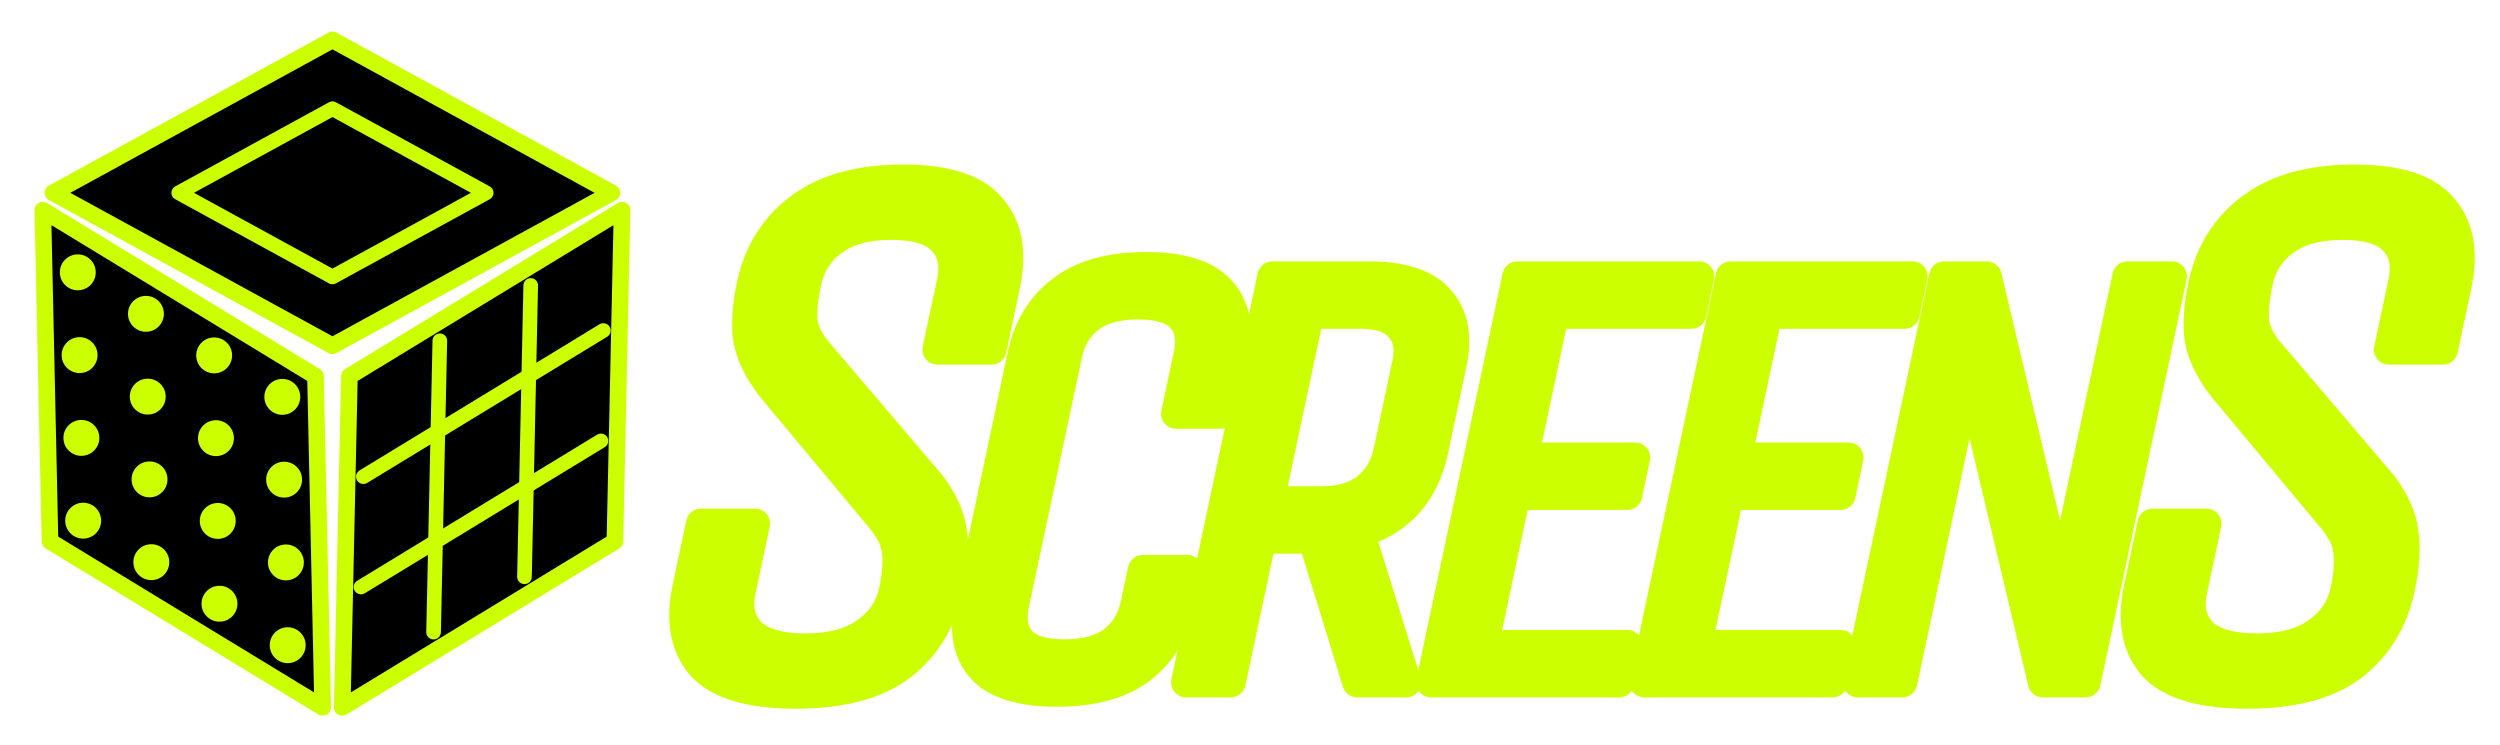
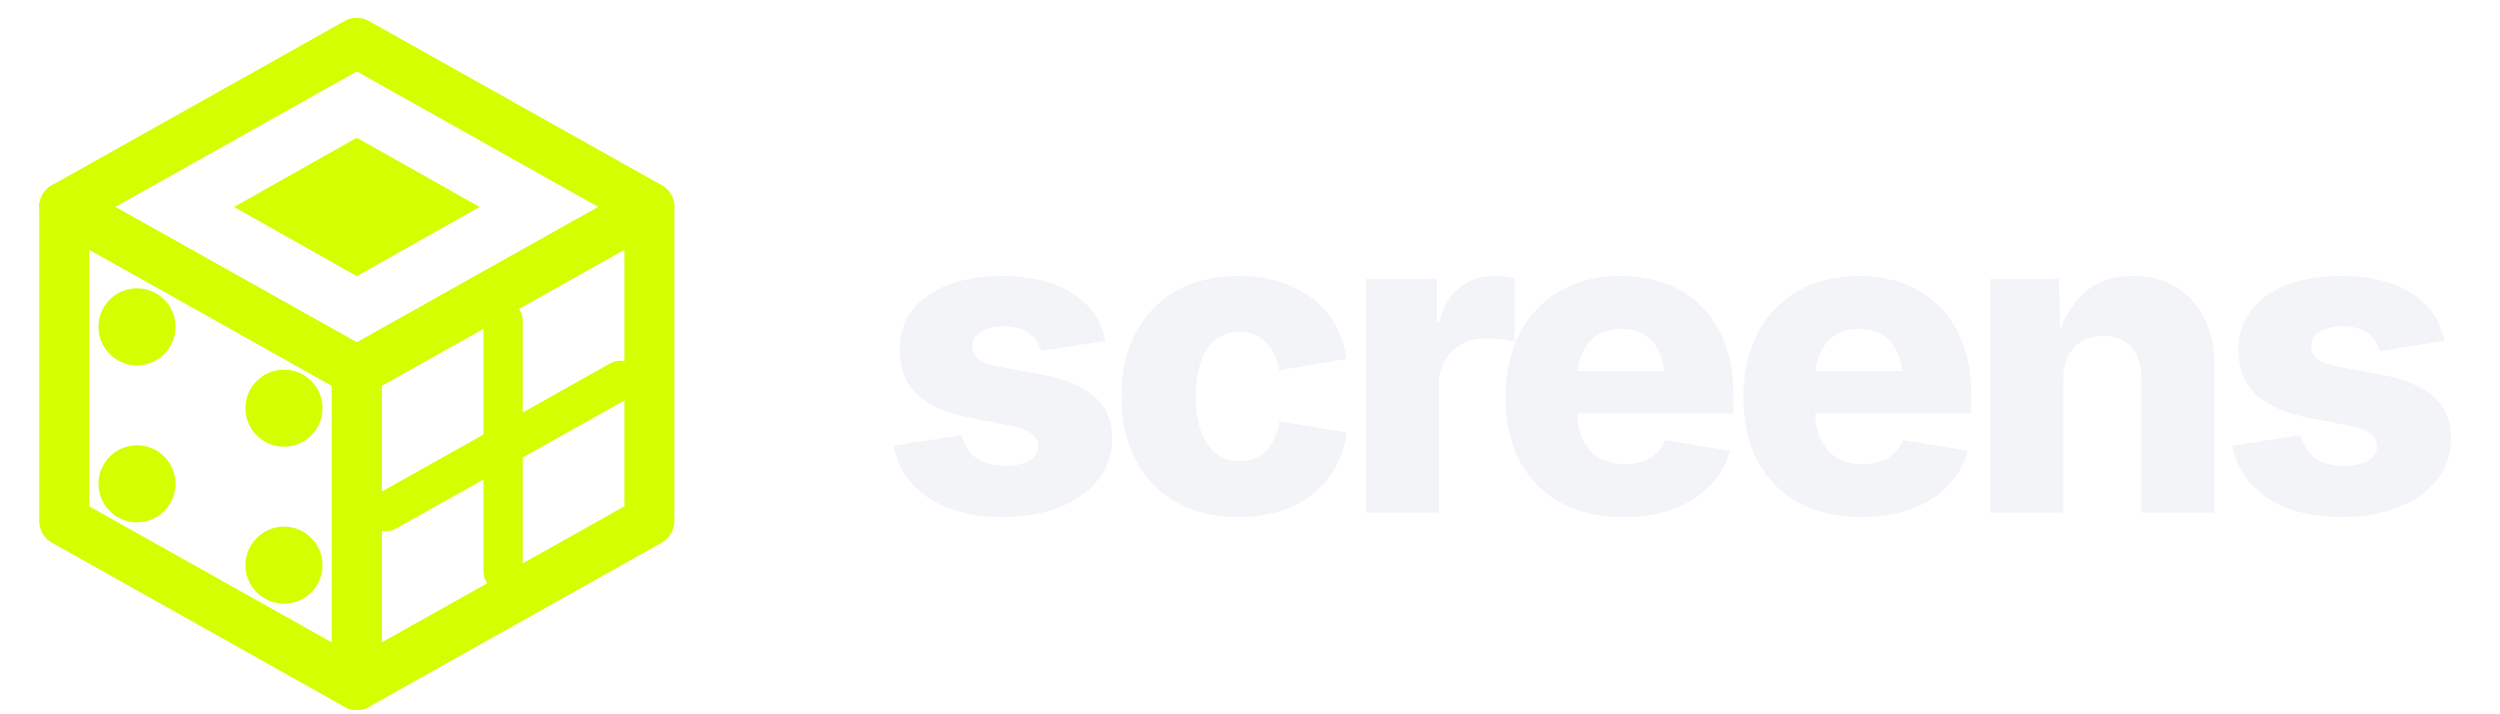
- <svg xmlns="http://www.w3.org/2000/svg" viewBox="70 15 376 112" width="376" height="112" fill="none">
-   <g transform="translate(24 -4)">
-     <path d="M96.00 25.00 L138.03 48.00 L96.00 71.00 L53.97 48.00 Z" fill="black" stroke="#ccff00" stroke-width="2.5" stroke-linejoin="round" />
-     <path d="M52.44 50.61 L93.45 75.58 L94.53 125.39 L53.52 100.42 Z" fill="black" stroke="#ccff00" stroke-width="2.5" stroke-linejoin="round" />
-     <path d="M98.55 75.58 L139.56 50.61 L138.48 100.42 L97.47 125.39 Z" fill="black" stroke="#ccff00" stroke-width="2.5" stroke-linejoin="round" />
-     <circle cx="57.70" cy="59.96" r="2.7" fill="#ccff00" />
-     <circle cx="57.97" cy="72.41" r="2.7" fill="#ccff00" />
-     <circle cx="58.24" cy="84.86" r="2.7" fill="#ccff00" />
-     <circle cx="58.51" cy="97.31" r="2.7" fill="#ccff00" />
-     <circle cx="67.95" cy="66.20" r="2.7" fill="#ccff00" />
-     <circle cx="68.22" cy="78.65" r="2.7" fill="#ccff00" />
-     <circle cx="68.49" cy="91.10" r="2.7" fill="#ccff00" />
-     <circle cx="68.76" cy="103.55" r="2.7" fill="#ccff00" />
-     <circle cx="78.21" cy="72.45" r="2.7" fill="#ccff00" />
-     <circle cx="78.48" cy="84.90" r="2.7" fill="#ccff00" />
-     <circle cx="78.75" cy="97.35" r="2.7" fill="#ccff00" />
-     <circle cx="79.01" cy="109.80" r="2.7" fill="#ccff00" />
-     <circle cx="88.46" cy="78.69" r="2.7" fill="#ccff00" />
-     <circle cx="88.73" cy="91.14" r="2.7" fill="#ccff00" />
-     <circle cx="89.00" cy="103.59" r="2.7" fill="#ccff00" />
-     <circle cx="89.27" cy="116.04" r="2.7" fill="#ccff00" />
-     <path d="M112.15 70.25 L111.21 114.07" stroke="#ccff00" stroke-width="2.2" stroke-linecap="round" />
-     <path d="M125.82 61.93 L124.88 105.75" stroke="#ccff00" stroke-width="2.2" stroke-linecap="round" />
-     <path d="M100.65 90.69 L136.74 68.71" stroke="#ccff00" stroke-width="2.2" stroke-linecap="round" />
-     <path d="M100.29 107.29 L136.38 85.31" stroke="#ccff00" stroke-width="2.2" stroke-linecap="round" />
-     <path d="M96.00 35.35 L119.12 48.00 L96.00 60.65 L72.88 48.00 Z" fill="none" stroke="#ccff00" stroke-width="2.2" stroke-linejoin="round" />
+ <svg xmlns="http://www.w3.org/2000/svg" viewBox="0 0 420.4 120" width="420.4" height="120" role="img" aria-label="SCREENS">
+   <g transform="translate(0 0) scale(1.25)" fill="none" stroke="#d4ff00" stroke-width="7" stroke-linecap="round" stroke-linejoin="round">
+     <g transform="scale(.96)" stroke="#d4ff00" stroke-width="7">
+       <path d="M50 6L91 29L50 52L9 29Z" />
+       <path d="M9 29L50 52V96L9 73Z" />
+       <path d="M50 52L91 29V73L50 96Z" />
+       <g fill="#d4ff00" stroke="none">
+         <circle cx="19.2" cy="45.8" r="5.4" />
+         <circle cx="19.2" cy="67.8" r="5.4" />
+         <circle cx="39.8" cy="57.2" r="5.4" />
+         <circle cx="39.8" cy="79.2" r="5.4" />
+         <path d="M50 19.3L67.2 29L50 38.7L32.8 29Z" />
+       </g>
+       <path d="M70.5 44.9V80.1M54.1 71.7L86.9 53.3" stroke-width="5.5" />
+     </g>
  </g>
-   <path d="M210.03 87.95C211.84 90.376 212.891 92.727 213.182 95.001C213.551 97.276 213.381 100.081 212.672 103.418C211.625 108.346 209.244 112.251 205.531 115.133C201.834 117.938 196.536 119.341 189.637 119.341C182.815 119.341 178.113 117.938 175.532 115.133C173.043 112.251 172.323 108.346 173.37 103.418L175.425 93.75H183.565L181.413 103.873C180.865 106.451 181.352 108.536 182.874 110.128C184.474 111.72 187.211 112.517 191.087 112.517C194.963 112.517 198.001 111.72 200.2 110.128C202.476 108.536 203.888 106.451 204.436 103.873C204.936 101.522 205.083 99.551 204.879 97.958C204.753 96.366 203.914 94.66 202.363 92.84L186.056 73.278C184.169 70.851 183.002 68.501 182.555 66.226C182.186 63.951 182.348 61.184 183.041 57.923C184.088 52.995 186.499 49.127 190.274 46.322C194.065 43.441 199.255 42 205.844 42C212.355 42 216.777 43.441 219.111 46.322C221.538 49.127 222.227 52.995 221.18 57.923L219.125 67.591H210.985L213.137 57.468C213.701 54.814 213.253 52.729 211.792 51.213C210.348 49.62 207.765 48.824 204.044 48.824C200.323 48.824 197.402 49.62 195.281 51.213C193.176 52.729 191.841 54.814 191.277 57.468C190.777 59.819 190.591 61.79 190.717 63.383C190.921 64.975 191.807 66.643 193.374 68.387L210.03 87.95Z" fill="#ccff00" />
-   <path d="M205.843 39.75C212.509 39.75 217.808 41.194 220.811 44.85C223.851 48.364 224.518 53.039 223.381 58.391L221.326 68.059C221.105 69.098 220.187 69.841 219.125 69.841H210.985C210.306 69.841 209.664 69.534 209.237 69.007C208.81 68.479 208.644 67.787 208.785 67.123L210.936 57C211.395 54.841 210.966 53.599 210.172 52.773C210.156 52.757 210.141 52.741 210.126 52.725C209.333 51.85 207.568 51.074 204.045 51.074C200.62 51.074 198.234 51.809 196.632 53.012C196.62 53.02 196.608 53.03 196.596 53.038C194.967 54.212 193.931 55.801 193.477 57.935C193.009 60.14 192.862 61.862 192.958 63.153C193.089 64.058 193.607 65.203 194.796 66.595L195.049 66.883L211.743 86.491L211.834 86.605C213.785 89.221 215.036 91.904 215.403 94.641C215.833 97.289 215.615 100.396 214.873 103.886C213.723 109.294 211.075 113.679 206.911 116.91C206.904 116.915 206.898 116.92 206.891 116.925C202.653 120.141 196.798 121.591 189.636 121.591C182.646 121.591 177.118 120.18 173.876 116.656C173.86 116.639 173.844 116.621 173.829 116.604C170.74 113.027 170.027 108.325 171.17 102.95L173.224 93.282C173.445 92.243 174.363 91.5 175.425 91.5H183.565C184.244 91.5 184.886 91.807 185.313 92.334C185.74 92.862 185.906 93.554 185.765 94.218L183.614 104.341C183.19 106.338 183.593 107.607 184.479 108.549C185.447 109.498 187.43 110.267 191.088 110.267C194.685 110.267 197.197 109.524 198.88 108.306C198.889 108.298 198.9 108.291 198.91 108.284C200.747 106.999 201.812 105.393 202.235 103.405C202.706 101.192 202.808 99.493 202.648 98.244C202.644 98.208 202.639 98.173 202.636 98.137C202.562 97.199 202.039 95.929 200.65 94.3C200.645 94.294 200.64 94.287 200.634 94.281L184.328 74.718C184.312 74.698 184.295 74.679 184.28 74.659C182.244 72.042 180.88 69.373 180.347 66.659C180.343 66.635 180.338 66.61 180.334 66.586C179.905 63.943 180.112 60.877 180.84 57.455C181.99 52.041 184.677 47.686 188.913 44.53L189.32 44.228C193.579 41.163 199.163 39.75 205.843 39.75ZM205.843 44.25C199.561 44.25 194.909 45.625 191.635 48.113C191.629 48.118 191.622 48.123 191.616 48.128C188.314 50.582 186.184 53.956 185.242 58.391C184.587 61.473 184.468 63.932 184.771 65.834C185.137 67.652 186.099 69.663 187.813 71.872L204.389 91.759C205.903 93.627 206.918 95.605 207.111 97.672C207.359 99.607 207.166 101.853 206.637 104.341C205.966 107.497 204.217 110.052 201.518 111.949L201.519 111.95C198.804 113.917 195.242 114.767 191.088 114.767C187.015 114.767 183.524 113.95 181.287 111.723C181.274 111.71 181.261 111.696 181.248 111.683C179.106 109.442 178.545 106.547 179.213 103.405L180.787 96H177.248L175.571 103.886C174.623 108.348 175.34 111.448 177.21 113.633C179.138 115.707 183.009 117.091 189.636 117.091C196.273 117.091 201.014 115.735 204.171 113.34C207.421 110.81 209.527 107.39 210.471 102.95C211.148 99.768 211.27 97.263 210.962 95.361C210.958 95.337 210.954 95.312 210.951 95.287C210.723 93.512 209.887 91.534 208.258 89.34L191.662 69.846C189.945 67.924 188.767 65.862 188.486 63.669C188.481 63.633 188.477 63.596 188.474 63.56C188.324 61.672 188.551 59.467 189.076 57C189.75 53.827 191.384 51.246 193.965 49.387C196.601 47.424 200.046 46.574 204.045 46.574C207.934 46.574 211.312 47.38 213.412 49.651C215.538 51.859 216.007 54.787 215.338 57.935L213.763 65.341H217.302L218.979 57.455C219.937 52.95 219.222 49.89 217.409 47.794C217.393 47.776 217.377 47.757 217.362 47.738C215.69 45.674 212.166 44.25 205.843 44.25Z" fill="#ccff00" />
-   <path d="M241.88 100.723H248.604L247.506 105.89C246.64 109.962 244.674 113.188 241.606 115.568C238.552 117.885 234.336 119.044 228.957 119.044C223.578 119.044 219.822 117.885 217.689 115.568C215.569 113.188 214.942 109.962 215.807 105.89L223.796 68.308C224.661 64.236 226.621 61.042 229.675 58.724C232.742 56.344 236.966 55.154 242.345 55.154C247.724 55.154 251.473 56.344 253.593 58.724C255.726 61.042 256.359 64.236 255.494 68.308L253.597 77.234H246.873L248.77 68.308C249.276 65.927 248.9 64.08 247.643 62.764C246.45 61.449 244.284 60.791 241.147 60.791C238.073 60.791 235.66 61.449 233.907 62.764C232.155 64.08 231.026 65.927 230.52 68.308L222.531 105.89C222.039 108.208 222.382 110.056 223.562 111.434C224.82 112.749 227.017 113.407 230.155 113.407C233.229 113.407 235.642 112.749 237.394 111.434C239.16 110.056 240.289 108.208 240.782 105.89L241.88 100.723Z" fill="#ccff00" />
-   <path d="M242.345 52.904C247.927 52.904 252.481 54.117 255.247 57.201H255.248C258.027 60.22 258.658 64.243 257.695 68.776L255.797 77.702C255.576 78.741 254.659 79.484 253.597 79.484H246.872C246.194 79.484 245.551 79.177 245.124 78.65C244.697 78.123 244.531 77.43 244.672 76.766L246.57 67.84C246.978 65.917 246.595 64.924 246.017 64.319C246.003 64.305 245.99 64.29 245.977 64.276C245.442 63.686 244.105 63.042 241.147 63.042C238.369 63.042 236.492 63.638 235.258 64.564C233.99 65.516 233.126 66.865 232.72 68.776L224.732 106.358C224.346 108.172 224.664 109.226 225.228 109.918C225.86 110.544 227.274 111.157 230.155 111.157C232.921 111.157 234.793 110.564 236.027 109.645C237.34 108.614 238.194 107.246 238.581 105.422L239.679 100.254C239.9 99.216 240.818 98.472 241.88 98.472H248.604C249.283 98.472 249.926 98.779 250.353 99.306C250.78 99.834 250.946 100.526 250.805 101.19L249.706 106.358C248.739 110.909 246.505 114.615 242.986 117.345C242.979 117.35 242.973 117.355 242.966 117.36C239.391 120.073 234.633 121.294 228.956 121.294C223.37 121.294 218.811 120.111 216.033 117.091C216.024 117.082 216.016 117.073 216.008 117.064C213.273 113.992 212.643 109.959 213.607 105.422L221.595 67.84C222.561 63.298 224.784 59.618 228.295 56.947L228.636 56.69C232.184 54.084 236.834 52.904 242.345 52.904ZM242.345 57.404C237.276 57.404 233.6 58.526 231.054 60.502C231.048 60.506 231.042 60.511 231.036 60.516C228.45 62.478 226.76 65.184 225.996 68.776L218.008 106.358C217.244 109.953 217.862 112.368 219.356 114.056C220.847 115.665 223.798 116.794 228.956 116.794C234.038 116.794 237.714 115.697 240.246 113.775C242.851 111.747 244.543 109.005 245.305 105.422L245.826 102.972H243.703L242.983 106.358C242.387 109.161 240.987 111.484 238.779 113.208C238.768 113.216 238.756 113.225 238.745 113.233C236.473 114.938 233.524 115.657 230.155 115.657C226.82 115.657 223.839 114.979 221.936 112.989C221.908 112.959 221.88 112.928 221.853 112.897C220.085 110.832 219.741 108.197 220.33 105.422L228.319 67.84C228.924 64.991 230.321 62.643 232.557 60.964C234.828 59.26 237.778 58.542 241.147 58.542C244.464 58.542 247.459 59.212 249.31 61.252H249.309C251.211 63.274 251.57 65.958 250.971 68.776L249.652 74.984H251.775L253.293 67.84C254.061 64.23 253.424 61.864 251.937 60.248C251.929 60.239 251.921 60.229 251.912 60.22C250.437 58.564 247.505 57.404 242.345 57.404Z" fill="#ccff00" />
-   <path d="M248.383 117.635L261.364 56.563H275.868C280.991 56.563 284.549 57.753 286.54 60.134C288.609 62.451 289.211 65.646 288.345 69.717L285.549 82.871C284.897 85.94 283.64 88.54 281.778 90.669C279.93 92.736 277.504 94.208 274.5 95.085L281.522 117.635H274.126L267.48 96.025H259.7L255.107 117.635H248.383ZM281.621 69.717C282.114 67.4 281.764 65.583 280.57 64.268C279.454 62.89 277.488 62.201 274.67 62.201H266.89L260.898 90.388H268.679C271.56 90.388 273.845 89.73 275.534 88.414C277.236 87.036 278.333 85.189 278.825 82.871L281.621 69.717Z" fill="#ccff00" />
-   <path d="M275.868 54.313C281.202 54.313 285.581 55.531 288.218 58.636H288.219C290.917 61.659 291.505 65.672 290.546 70.185L287.75 83.339C287.027 86.741 285.613 89.701 283.473 92.15C283.467 92.156 283.462 92.162 283.456 92.169C281.775 94.049 279.704 95.478 277.291 96.482L283.67 116.966C283.883 117.649 283.758 118.392 283.334 118.969C282.91 119.545 282.237 119.885 281.522 119.885H274.126C273.138 119.885 272.265 119.24 271.975 118.296L265.818 98.275H261.522L257.308 118.102C257.087 119.141 256.169 119.885 255.106 119.885H248.383C247.704 119.885 247.061 119.578 246.634 119.051C246.207 118.523 246.041 117.831 246.182 117.167L259.163 56.096C259.384 55.056 260.302 54.313 261.364 54.313H275.868ZM251.162 115.385H253.285L257.499 95.557L257.549 95.366C257.836 94.428 258.704 93.775 259.7 93.775H267.48L267.664 93.782C268.575 93.856 269.359 94.479 269.631 95.364L275.788 115.385H278.465L272.352 95.755C272.172 95.178 272.232 94.553 272.518 94.021C272.803 93.489 273.291 93.095 273.87 92.925C276.514 92.154 278.553 90.893 280.084 89.188C281.666 87.378 282.767 85.139 283.349 82.403L286.145 69.25C286.916 65.621 286.3 63.244 284.861 61.632C284.846 61.614 284.83 61.596 284.814 61.578C283.463 59.963 280.748 58.813 275.868 58.813H263.186L251.162 115.385ZM274.67 59.951C277.739 59.951 280.525 60.686 282.272 62.795C284.074 64.81 284.407 67.436 283.822 70.185L281.026 83.339C280.436 86.116 279.086 88.433 276.95 90.163C276.939 90.172 276.928 90.181 276.917 90.189C274.716 91.904 271.889 92.638 268.679 92.638H260.898C260.22 92.638 259.577 92.331 259.149 91.803C258.722 91.276 258.556 90.584 258.697 89.92L264.689 61.733L264.738 61.542C265.025 60.604 265.894 59.951 266.89 59.951H274.67ZM263.677 88.138H268.679C271.221 88.138 272.959 87.559 274.135 86.65C275.392 85.625 276.232 84.252 276.625 82.403L279.421 69.25C279.818 67.382 279.458 66.389 278.904 65.779C278.876 65.748 278.848 65.716 278.821 65.683C278.333 65.08 277.207 64.451 274.67 64.451H268.712L263.677 88.138Z" fill="#ccff00" />
-   <path d="M285.221 117.635L298.202 56.563H325.578L324.379 62.201H303.727L299.134 83.811H315.944L314.746 89.448H297.936L293.143 111.997H314.755L313.557 117.635H285.221Z" fill="#ccff00" />
-   <path d="M325.577 54.313C326.256 54.313 326.899 54.62 327.326 55.147C327.753 55.675 327.919 56.367 327.778 57.031L326.58 62.669C326.359 63.708 325.441 64.451 324.379 64.451H305.55L301.913 81.56H315.943C316.622 81.56 317.265 81.867 317.692 82.394C318.119 82.922 318.286 83.614 318.144 84.278L316.946 89.916C316.725 90.955 315.807 91.698 314.745 91.698H299.758L295.922 109.748H314.755C315.434 109.748 316.077 110.054 316.504 110.582C316.931 111.109 317.097 111.802 316.956 112.466L315.758 118.102C315.537 119.141 314.619 119.885 313.557 119.885H285.221C284.542 119.885 283.899 119.578 283.472 119.051C283.045 118.523 282.878 117.831 283.019 117.167L296.001 56.096C296.222 55.056 297.14 54.313 298.202 54.313H325.577ZM288 115.385H311.735L311.977 114.248H293.143C292.464 114.248 291.822 113.941 291.394 113.414C290.967 112.886 290.801 112.194 290.942 111.53L295.735 88.98L295.784 88.789C296.071 87.851 296.94 87.198 297.936 87.198H312.924L313.165 86.06H299.134C298.455 86.06 297.813 85.754 297.386 85.226C296.959 84.699 296.792 84.007 296.934 83.343L301.526 61.733L301.576 61.542C301.863 60.604 302.731 59.951 303.728 59.951H322.558L322.799 58.813H300.023L288 115.385Z" fill="#ccff00" />
-   <path d="M317.307 117.635L330.288 56.563H357.664L356.466 62.201H335.814L331.22 83.811H348.03L346.832 89.448H330.022L325.229 111.997H346.842L345.643 117.635H317.307Z" fill="#ccff00" />
-   <path d="M357.664 54.313C358.342 54.313 358.985 54.62 359.413 55.147C359.84 55.675 360.006 56.367 359.865 57.031L358.666 62.669C358.445 63.708 357.528 64.451 356.465 64.451H337.636L333.999 81.56H348.03C348.709 81.56 349.352 81.867 349.779 82.394C350.206 82.922 350.372 83.614 350.231 84.278L349.033 89.916C348.812 90.955 347.894 91.698 346.832 91.698H331.844L328.008 109.748H346.841C347.52 109.748 348.163 110.054 348.59 110.582C349.017 111.109 349.184 111.802 349.042 112.466L347.844 118.102C347.623 119.141 346.705 119.885 345.643 119.885H317.307C316.628 119.885 315.985 119.578 315.558 119.051C315.131 118.523 314.965 117.831 315.106 117.167L328.087 56.096C328.308 55.056 329.226 54.313 330.289 54.313H357.664ZM320.086 115.385H343.822L344.063 114.248H325.229C324.55 114.248 323.908 113.941 323.481 113.414C323.054 112.886 322.888 112.194 323.029 111.53L327.822 88.98L327.871 88.789C328.157 87.851 329.026 87.198 330.022 87.198H345.01L345.251 86.06H331.22C330.541 86.06 329.899 85.754 329.472 85.226C329.045 84.699 328.879 84.007 329.02 83.343L333.613 61.733L333.663 61.542C333.949 60.604 334.818 59.951 335.814 59.951H354.644L354.885 58.813H332.11L320.086 115.385Z" fill="#ccff00" />
-   <path d="M349.393 117.635L362.374 56.563H368.81L379.957 103.541L389.942 56.563H396.666L383.685 117.635H377.249L366.103 70.657L356.117 117.635H349.393Z" fill="#ccff00" />
-   <path d="M368.81 54.313L369.004 54.321C369.963 54.403 370.774 55.093 371 56.044L379.836 93.286L387.742 56.096L387.791 55.904C388.078 54.966 388.946 54.313 389.942 54.313H396.666C397.345 54.313 397.988 54.62 398.415 55.147C398.842 55.675 399.008 56.367 398.867 57.031L385.886 118.102C385.665 119.141 384.748 119.884 383.685 119.885H377.25C376.207 119.885 375.301 119.168 375.06 118.154L366.223 80.91L358.318 118.102C358.097 119.141 357.179 119.885 356.117 119.885H349.393C348.715 119.885 348.072 119.578 347.644 119.051C347.217 118.523 347.051 117.831 347.192 117.167L360.174 56.096C360.395 55.056 361.312 54.313 362.375 54.313H368.81ZM352.173 115.385H354.296L363.902 70.189L363.951 70C364.234 69.07 365.089 68.419 366.076 68.407C367.128 68.395 368.049 69.113 368.292 70.138L379.028 115.385H381.863L393.888 58.813H391.764L382.158 104.01C381.939 105.039 381.036 105.778 379.983 105.791C378.931 105.803 378.011 105.085 377.767 104.061L367.031 58.813H364.196L352.173 115.385Z" fill="#ccff00" />
-   <g transform="translate(218.3 0)">
-     <path d="M210.03 87.95C211.84 90.376 212.891 92.727 213.182 95.001C213.551 97.276 213.381 100.081 212.672 103.418C211.625 108.346 209.244 112.251 205.531 115.133C201.834 117.938 196.536 119.341 189.637 119.341C182.815 119.341 178.113 117.938 175.532 115.133C173.043 112.251 172.323 108.346 173.37 103.418L175.425 93.75H183.565L181.413 103.873C180.865 106.451 181.352 108.536 182.874 110.128C184.474 111.72 187.211 112.517 191.087 112.517C194.963 112.517 198.001 111.72 200.2 110.128C202.476 108.536 203.888 106.451 204.436 103.873C204.936 101.522 205.083 99.551 204.879 97.958C204.753 96.366 203.914 94.66 202.363 92.84L186.056 73.278C184.169 70.851 183.002 68.501 182.555 66.226C182.186 63.951 182.348 61.184 183.041 57.923C184.088 52.995 186.499 49.127 190.274 46.322C194.065 43.441 199.255 42 205.844 42C212.355 42 216.777 43.441 219.111 46.322C221.538 49.127 222.227 52.995 221.18 57.923L219.125 67.591H210.985L213.137 57.468C213.701 54.814 213.253 52.729 211.792 51.213C210.348 49.62 207.765 48.824 204.044 48.824C200.323 48.824 197.402 49.62 195.281 51.213C193.176 52.729 191.841 54.814 191.277 57.468C190.777 59.819 190.591 61.79 190.717 63.383C190.921 64.975 191.807 66.643 193.374 68.387L210.03 87.95Z" fill="#ccff00" />
-     <path d="M205.843 39.75C212.509 39.75 217.808 41.194 220.811 44.85C223.851 48.364 224.518 53.039 223.381 58.391L221.326 68.059C221.105 69.098 220.187 69.841 219.125 69.841H210.985C210.306 69.841 209.664 69.534 209.237 69.007C208.81 68.479 208.644 67.787 208.785 67.123L210.936 57C211.395 54.841 210.966 53.599 210.172 52.773C210.156 52.757 210.141 52.741 210.126 52.725C209.333 51.85 207.568 51.074 204.045 51.074C200.62 51.074 198.234 51.809 196.632 53.012C196.62 53.02 196.608 53.03 196.596 53.038C194.967 54.212 193.931 55.801 193.477 57.935C193.009 60.14 192.862 61.862 192.958 63.153C193.089 64.058 193.607 65.203 194.796 66.595L195.049 66.883L211.743 86.491L211.834 86.605C213.785 89.221 215.036 91.904 215.403 94.641C215.833 97.289 215.615 100.396 214.873 103.886C213.723 109.294 211.075 113.679 206.911 116.91C206.904 116.915 206.898 116.92 206.891 116.925C202.653 120.141 196.798 121.591 189.636 121.591C182.646 121.591 177.118 120.18 173.876 116.656C173.86 116.639 173.844 116.621 173.829 116.604C170.74 113.027 170.027 108.325 171.17 102.95L173.224 93.282C173.445 92.243 174.363 91.5 175.425 91.5H183.565C184.244 91.5 184.886 91.807 185.313 92.334C185.74 92.862 185.906 93.554 185.765 94.218L183.614 104.341C183.19 106.338 183.593 107.607 184.479 108.549C185.447 109.498 187.43 110.267 191.088 110.267C194.685 110.267 197.197 109.524 198.88 108.306C198.889 108.298 198.9 108.291 198.91 108.284C200.747 106.999 201.812 105.393 202.235 103.405C202.706 101.192 202.808 99.493 202.648 98.244C202.644 98.208 202.639 98.173 202.636 98.137C202.562 97.199 202.039 95.929 200.65 94.3C200.645 94.294 200.64 94.287 200.634 94.281L184.328 74.718C184.312 74.698 184.295 74.679 184.28 74.659C182.244 72.042 180.88 69.373 180.347 66.659C180.343 66.635 180.338 66.61 180.334 66.586C179.905 63.943 180.112 60.877 180.84 57.455C181.99 52.041 184.677 47.686 188.913 44.53L189.32 44.228C193.579 41.163 199.163 39.75 205.843 39.75ZM205.843 44.25C199.561 44.25 194.909 45.625 191.635 48.113C191.629 48.118 191.622 48.123 191.616 48.128C188.314 50.582 186.184 53.956 185.242 58.391C184.587 61.473 184.468 63.932 184.771 65.834C185.137 67.652 186.099 69.663 187.813 71.872L204.389 91.759C205.903 93.627 206.918 95.605 207.111 97.672C207.359 99.607 207.166 101.853 206.637 104.341C205.966 107.497 204.217 110.052 201.518 111.949L201.519 111.95C198.804 113.917 195.242 114.767 191.088 114.767C187.015 114.767 183.524 113.95 181.287 111.723C181.274 111.71 181.261 111.696 181.248 111.683C179.106 109.442 178.545 106.547 179.213 103.405L180.787 96H177.248L175.571 103.886C174.623 108.348 175.34 111.448 177.21 113.633C179.138 115.707 183.009 117.091 189.636 117.091C196.273 117.091 201.014 115.735 204.171 113.34C207.421 110.81 209.527 107.39 210.471 102.95C211.148 99.768 211.27 97.263 210.962 95.361C210.958 95.337 210.954 95.312 210.951 95.287C210.723 93.512 209.887 91.534 208.258 89.34L191.662 69.846C189.945 67.924 188.767 65.862 188.486 63.669C188.481 63.633 188.477 63.596 188.474 63.56C188.324 61.672 188.551 59.467 189.076 57C189.75 53.827 191.384 51.246 193.965 49.387C196.601 47.424 200.046 46.574 204.045 46.574C207.934 46.574 211.312 47.38 213.412 49.651C215.538 51.859 216.007 54.787 215.338 57.935L213.763 65.341H217.302L218.979 57.455C219.937 52.95 219.222 49.89 217.409 47.794C217.393 47.776 217.377 47.757 217.362 47.738C215.69 45.674 212.166 44.25 205.843 44.25Z" fill="#ccff00" />
-   </g>
+   <path fill="#f2f4f7" d="M168.6 86.95Q163.57 86.95 159.71 85.52Q155.84 84.1 153.41 81.41Q150.99 78.72 150.29 74.96L161.68 73.17Q162.41 75.73 164.17 77.03Q165.93 78.33 169.06 78.33Q171.62 78.33 173.1 77.44Q174.58 76.54 174.58 75.06Q174.58 73.69 173.4 72.87Q172.22 72.04 169.76 71.55L162.91 70.21Q157.07 69.09 154.17 66.26Q151.27 63.43 151.27 58.89Q151.27 54.95 153.4 52.18Q155.52 49.4 159.41 47.91Q163.29 46.41 168.57 46.41Q173.49 46.41 177.13 47.73Q180.77 49.05 183 51.49Q185.23 53.93 185.9 57.31L175.07 59.03Q174.54 57.06 172.91 55.96Q171.27 54.85 168.78 54.85Q166.56 54.85 165.03 55.75Q163.5 56.64 163.5 58.15Q163.5 59.35 164.45 60.25Q165.4 61.14 167.93 61.63L175.46 63.04Q181.29 64.17 184.16 66.77Q187.02 69.37 187.02 73.66Q187.02 77.7 184.65 80.69Q182.28 83.68 178.13 85.31Q173.98 86.95 168.6 86.95ZM208.32 86.95Q202.17 86.95 197.74 84.4Q193.31 81.85 190.94 77.3Q188.56 72.74 188.56 66.7Q188.56 60.61 190.94 56.06Q193.31 51.51 197.74 48.96Q202.17 46.41 208.32 46.41Q212.08 46.41 215.21 47.4Q218.34 48.38 220.7 50.19Q223.05 52 224.51 54.58Q225.97 57.17 226.43 60.37L215.11 62.27Q214.83 60.72 214.25 59.52Q213.67 58.33 212.84 57.49Q212.01 56.64 210.91 56.22Q209.8 55.8 208.46 55.8Q206.11 55.8 204.46 57.08Q202.8 58.36 201.94 60.81Q201.08 63.25 201.08 66.63Q201.08 70 201.94 72.46Q202.8 74.92 204.46 76.24Q206.11 77.56 208.46 77.56Q209.83 77.56 210.92 77.12Q212.01 76.68 212.88 75.82Q213.74 74.96 214.32 73.71Q214.9 72.46 215.14 70.88L226.46 72.71Q226.01 76.01 224.55 78.63Q223.09 81.25 220.73 83.11Q218.38 84.98 215.23 85.96Q212.08 86.95 208.32 86.95ZM229.69 86.21V46.9H241.61V54.08H242.03Q243.09 50.17 245.53 48.29Q247.97 46.41 251.21 46.41Q252.05 46.41 252.98 46.52Q253.91 46.62 254.69 46.83V57.52Q253.81 57.2 252.39 57.05Q250.96 56.89 249.84 56.89Q247.59 56.89 245.79 57.89Q244 58.89 242.98 60.65Q241.96 62.41 241.96 64.76V86.21ZM273 86.95Q266.85 86.95 262.38 84.5Q257.92 82.06 255.54 77.52Q253.17 72.99 253.17 66.7Q253.17 60.65 255.54 56.08Q257.92 51.51 262.28 48.96Q266.64 46.41 272.54 46.41Q276.69 46.41 280.15 47.71Q283.62 49.01 286.16 51.56Q288.71 54.11 290.1 57.84Q291.49 61.56 291.49 66.45V69.54H257.53V62.41H285.65L279.92 64.09Q279.92 61.35 279.1 59.38Q278.27 57.42 276.65 56.36Q275.04 55.31 272.65 55.31Q270.26 55.31 268.6 56.38Q266.95 57.45 266.09 59.37Q265.23 61.28 265.23 63.85V68.98Q265.23 72 266.23 74.03Q267.23 76.05 269.03 77.05Q270.82 78.05 273.21 78.05Q274.86 78.05 276.22 77.59Q277.57 77.14 278.54 76.22Q279.5 75.31 279.99 74.01L290.93 75.8Q289.94 79.18 287.54 81.69Q285.13 84.2 281.45 85.58Q277.78 86.95 273 86.95ZM313 86.95Q306.85 86.95 302.38 84.5Q297.92 82.06 295.55 77.52Q293.17 72.99 293.17 66.7Q293.17 60.65 295.55 56.08Q297.92 51.51 302.28 48.96Q306.64 46.41 312.54 46.41Q316.69 46.41 320.16 47.71Q323.62 49.01 326.17 51.56Q328.72 54.11 330.1 57.84Q331.49 61.56 331.49 66.45V69.54H297.53V62.41H325.66L319.93 64.09Q319.93 61.35 319.1 59.38Q318.27 57.42 316.66 56.36Q315.04 55.31 312.65 55.31Q310.26 55.31 308.61 56.38Q306.95 57.45 306.09 59.37Q305.23 61.28 305.23 63.85V68.98Q305.23 72 306.23 74.03Q307.24 76.05 309.03 77.05Q310.82 78.05 313.21 78.05Q314.86 78.05 316.22 77.59Q317.57 77.14 318.54 76.22Q319.5 75.31 320 74.01L330.93 75.8Q329.95 79.18 327.54 81.69Q325.13 84.2 321.46 85.58Q317.78 86.95 313 86.95ZM346.96 63.78V86.21H334.69V46.9H346.22L346.46 56.82H345.94Q347.38 52.14 350.45 49.28Q353.53 46.41 358.73 46.41Q362.85 46.41 365.91 48.24Q368.96 50.07 370.65 53.41Q372.34 56.75 372.34 61.18V86.21H360.07V63.57Q360.07 60.26 358.38 58.38Q356.69 56.5 353.67 56.5Q351.7 56.5 350.17 57.36Q348.64 58.22 347.8 59.84Q346.96 61.46 346.96 63.78ZM393.74 86.95Q388.72 86.95 384.85 85.52Q380.98 84.1 378.56 81.41Q376.13 78.72 375.43 74.96L386.82 73.17Q387.56 75.73 389.31 77.03Q391.07 78.33 394.2 78.33Q396.77 78.33 398.24 77.44Q399.72 76.54 399.72 75.06Q399.72 73.69 398.54 72.87Q397.36 72.04 394.9 71.55L388.05 70.21Q382.21 69.09 379.31 66.26Q376.41 63.43 376.41 58.89Q376.41 54.95 378.54 52.18Q380.67 49.4 384.55 47.91Q388.43 46.41 393.71 46.41Q398.63 46.41 402.27 47.73Q405.91 49.05 408.14 51.49Q410.37 53.93 411.04 57.31L400.21 59.03Q399.68 57.06 398.05 55.96Q396.42 54.85 393.92 54.85Q391.7 54.85 390.18 55.75Q388.65 56.64 388.65 58.15Q388.65 59.35 389.6 60.25Q390.54 61.14 393.08 61.63L400.6 63.04Q406.43 64.17 409.3 66.77Q412.17 69.37 412.17 73.66Q412.17 77.7 409.79 80.69Q407.42 83.68 403.27 85.31Q399.12 86.95 393.74 86.95Z" />
</svg>
